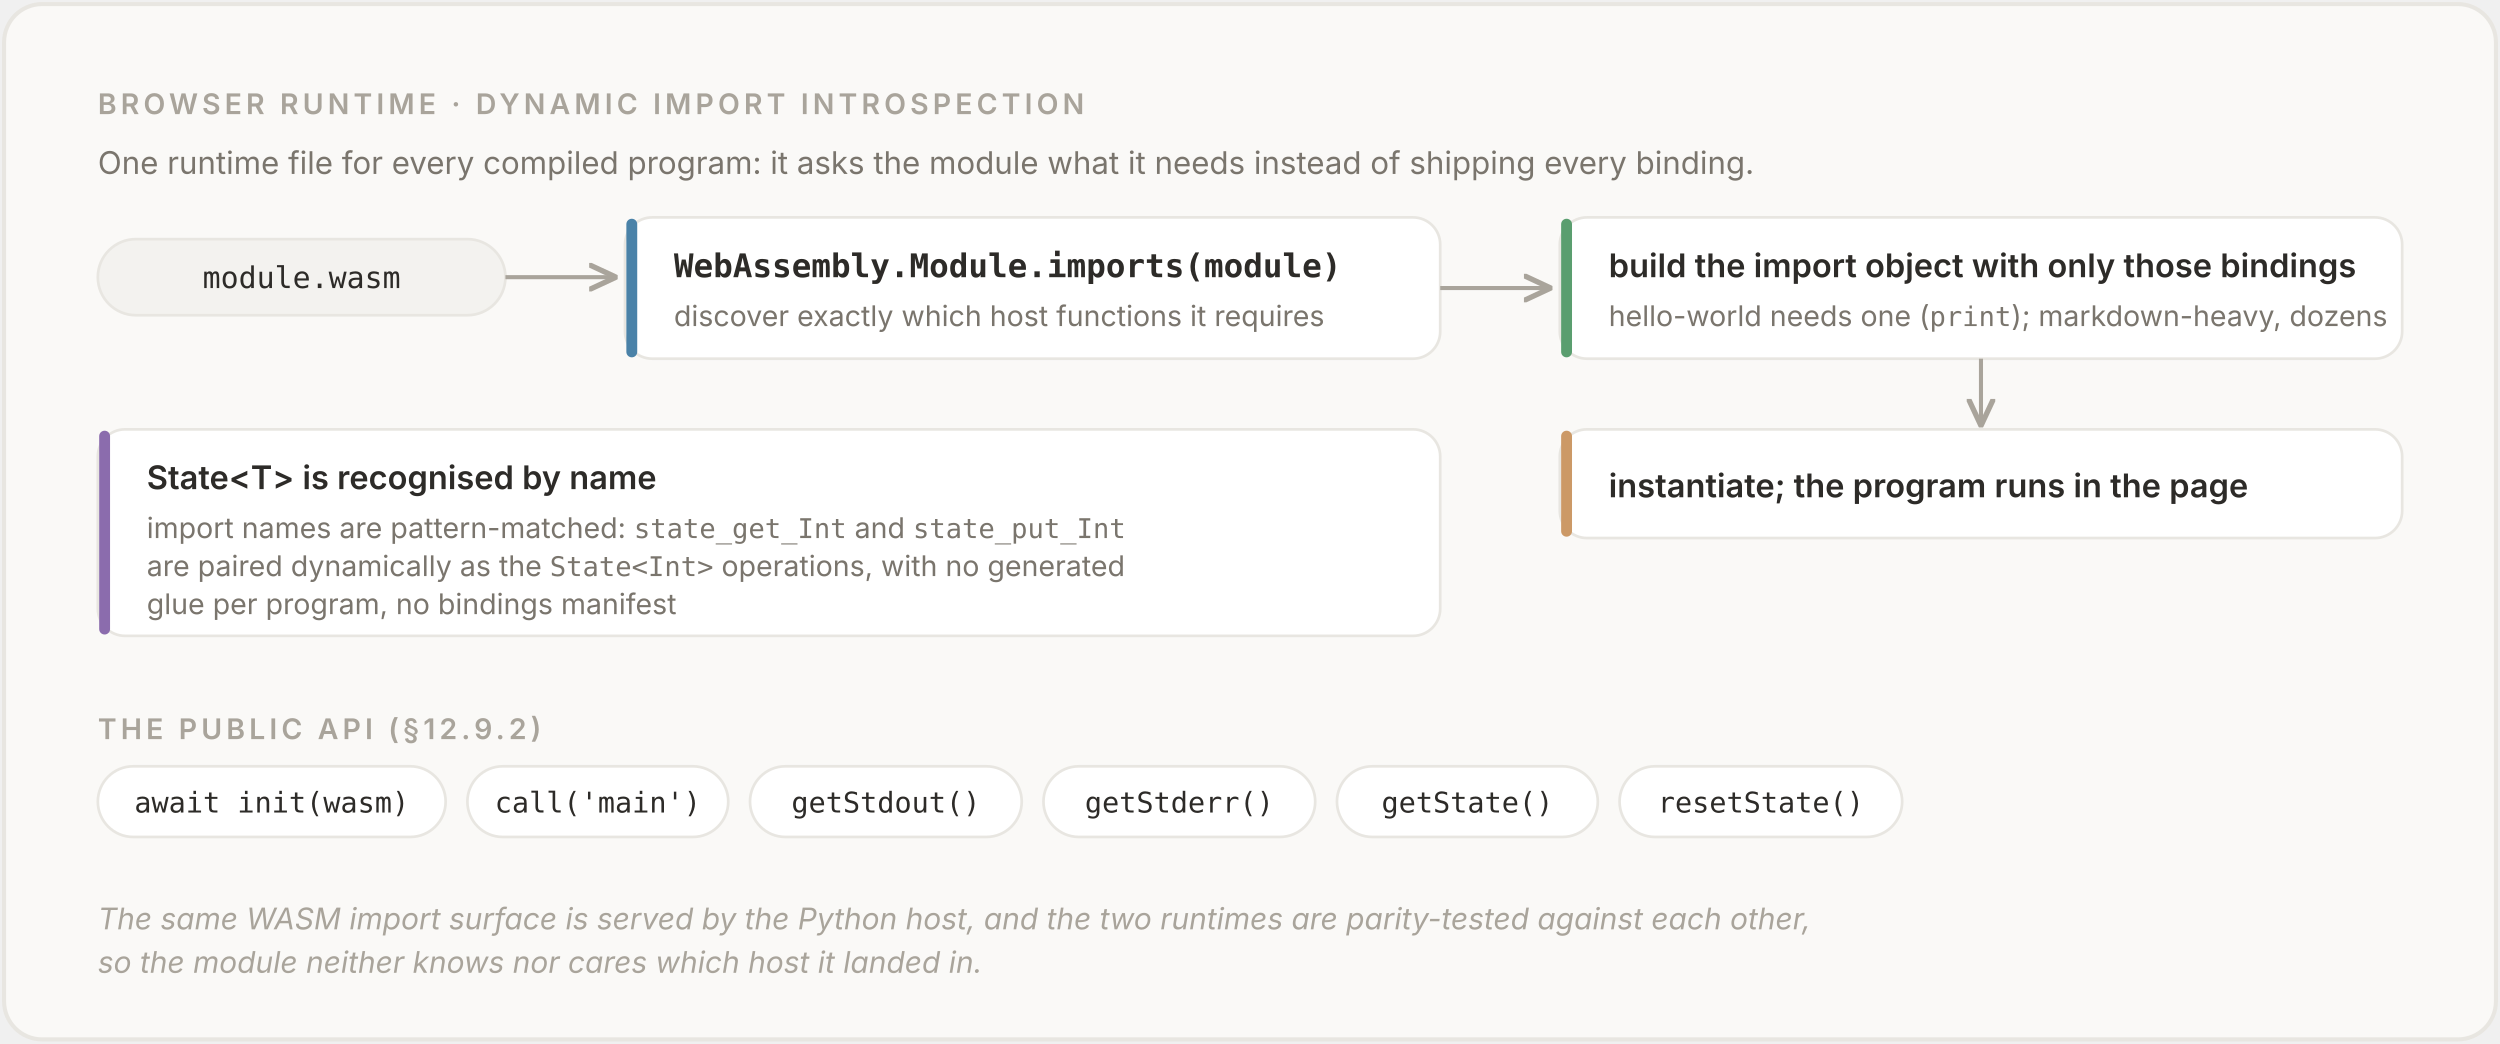
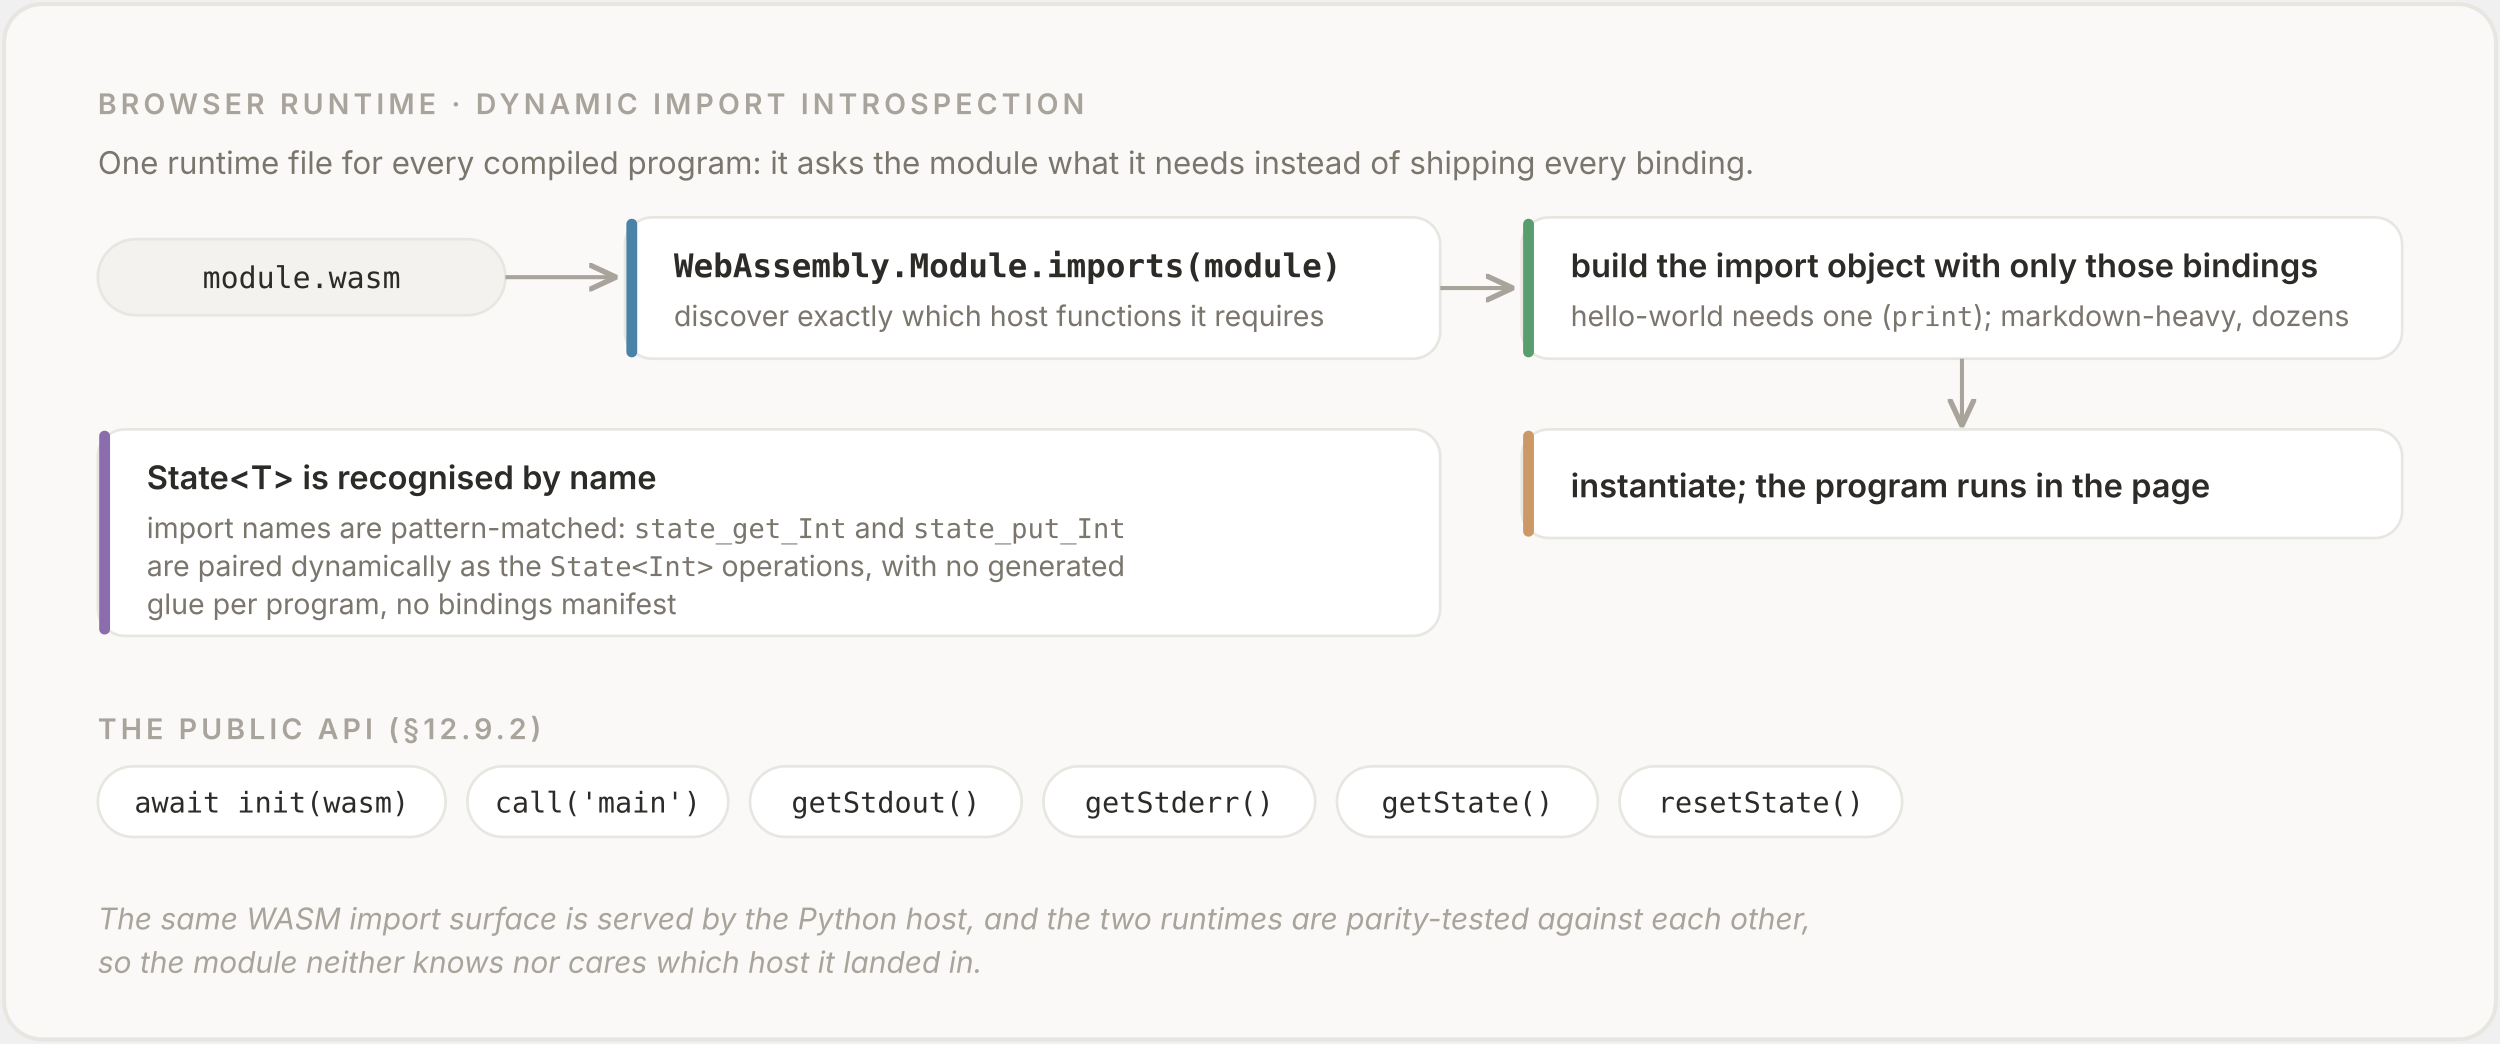
<svg xmlns="http://www.w3.org/2000/svg" width="920" height="384" viewBox="0 0 920 384" role="img" aria-labelledby="title">
  <defs>
    <marker id="arr" viewBox="0 0 8 8" refX="7" refY="4" markerWidth="7" markerHeight="7" orient="auto-start-reverse">
      <path d="M0,0.5 L7.5,4 L0,7.5" fill="none" stroke="#a9a49b" stroke-width="1.5" stroke-linecap="round" stroke-linejoin="round" />
    </marker>
    <style>
      .f  { font-family: -apple-system, BlinkMacSystemFont, 'Segoe UI', system-ui, sans-serif; }
      .m  { font-family: 'SF Mono', Menlo, Monaco, Consolas, monospace; }
      .micro { font-size: 10.5px; font-weight: 600; letter-spacing: 1.5px; fill: #a9a49b; }
      .sub { font-size: 11.5px; fill: #7a756d; }
      .card { fill: #ffffff; stroke: #e8e6e1; stroke-width: 1; }
      .t { font-size: 12px; font-weight: 600; fill: #2d2b28; }
      .d { font-size: 10.5px; fill: #7a756d; }
      .edge { fill: none; stroke: #a9a49b; stroke-width: 1.5; }
      .footi { font-size: 11px; font-style: italic; fill: #a9a49b; }
    </style>
  </defs>
  <rect x="1.5" y="1.5" width="917" height="381" rx="14" fill="#faf9f7" stroke="#e8e6e1" stroke-width="1.5" />
  <text class="f micro" x="36" y="42">BROWSER RUNTIME · DYNAMIC IMPORT INTROSPECTION</text>
  <text class="f sub" x="36" y="64">One runtime file for every compiled program: it asks the module what it needs instead of shipping every binding.</text>
  <rect x="36" y="88" width="150" height="28" rx="14" fill="#f3f2ef" stroke="#e8e6e1" />
  <text class="m" x="111" y="106" text-anchor="middle" font-size="11px" fill="#2d2b28">module.wasm</text>
  <line class="edge" x1="186" y1="102" x2="226" y2="102" marker-end="url(#arr)" />
  <g>
    <rect class="card" x="230" y="80" width="300" height="52" rx="10" />
    <rect x="230.5" y="80.5" width="4" height="51" rx="2" fill="#4a82a8" />
    <text class="m t" x="248" y="102" font-size="11.5px">WebAssembly.Module.imports(module)</text>
    <text class="f d" x="248" y="120">discover exactly which host functions it requires</text>
  </g>
-   <line class="edge" x1="530" y1="106" x2="570" y2="106" marker-end="url(#arr)" />
+   <line class="edge" x1="530" y1="106" x2="556" y2="106" marker-end="url(#arr)" />
  <g>
-     <rect class="card" x="574" y="80" width="310" height="52" rx="10" />
-     <rect x="574.5" y="80.5" width="4" height="51" rx="2" fill="#5a9e6f" />
-     <text class="f t" x="592" y="102">build the import object with only those bindings</text>
-     <text class="f d" x="592" y="120">hello-world needs one (<tspan class="m" font-size="10px">print</tspan>); markdown-heavy, dozens</text>
+     <rect class="card" x="560" y="80" width="324" height="52" rx="10" />
+     <rect x="560.5" y="80.5" width="4" height="51" rx="2" fill="#5a9e6f" />
+     <text class="f t" x="578" y="102">build the import object with only those bindings</text>
+     <text class="f d" x="578" y="120">hello-world needs one (<tspan class="m" font-size="10px">print</tspan>); markdown-heavy, dozens</text>
  </g>
-   <polyline class="edge" points="729,132 729,156" marker-end="url(#arr)" />
+   <polyline class="edge" points="722,132 722,156" marker-end="url(#arr)" />
  <g>
-     <rect class="card" x="574" y="158" width="310" height="40" rx="10" />
-     <rect x="574.5" y="158.5" width="4" height="39" rx="2" fill="#cc9966" />
-     <text class="f t" x="592" y="183">instantiate; the program runs in the page</text>
+     <rect class="card" x="560" y="158" width="324" height="40" rx="10" />
+     <rect x="560.5" y="158.5" width="4" height="39" rx="2" fill="#cc9966" />
+     <text class="f t" x="578" y="183">instantiate; the program runs in the page</text>
  </g>
  <g>
    <rect class="card" x="36" y="158" width="494" height="76" rx="10" />
    <rect x="36.5" y="158.5" width="4" height="75" rx="2" fill="#8b6cad" />
    <text class="f t" x="54" y="180">State&lt;T&gt; is recognised by name</text>
    <text class="f d" x="54" y="198">import names are pattern-matched: <tspan class="m" font-size="10px">state_get_Int</tspan> and <tspan class="m" font-size="10px">state_put_Int</tspan>
    </text>
    <text class="f d" x="54" y="212">are paired dynamically as the <tspan class="m" font-size="10px">State&lt;Int&gt;</tspan> operations, with no generated</text>
    <text class="f d" x="54" y="226">glue per program, no bindings manifest</text>
  </g>
  <text class="f micro" x="36" y="272">THE PUBLIC API (§12.9.2)</text>
  <g class="m" font-size="10.5px">
    <rect class="card" x="36" y="282" width="128" height="26" rx="13" />
    <text x="100" y="299" text-anchor="middle" fill="#2d2b28">await init(wasm)</text>
    <rect class="card" x="172" y="282" width="96" height="26" rx="13" />
    <text x="220" y="299" text-anchor="middle" fill="#2d2b28">call('main')</text>
    <rect class="card" x="276" y="282" width="100" height="26" rx="13" />
    <text x="326" y="299" text-anchor="middle" fill="#2d2b28">getStdout()</text>
    <rect class="card" x="384" y="282" width="100" height="26" rx="13" />
    <text x="434" y="299" text-anchor="middle" fill="#2d2b28">getStderr()</text>
    <rect class="card" x="492" y="282" width="96" height="26" rx="13" />
    <text x="540" y="299" text-anchor="middle" fill="#2d2b28">getState()</text>
    <rect class="card" x="596" y="282" width="104" height="26" rx="13" />
    <text x="648" y="299" text-anchor="middle" fill="#2d2b28">resetState()</text>
  </g>
  <text class="f footi" x="36" y="342">The same WASM import surface is served by the Python host, and the two runtimes are parity-tested against each other,</text>
  <text class="f footi" x="36" y="358">so the module neither knows nor cares which host it landed in.</text>
</svg>
